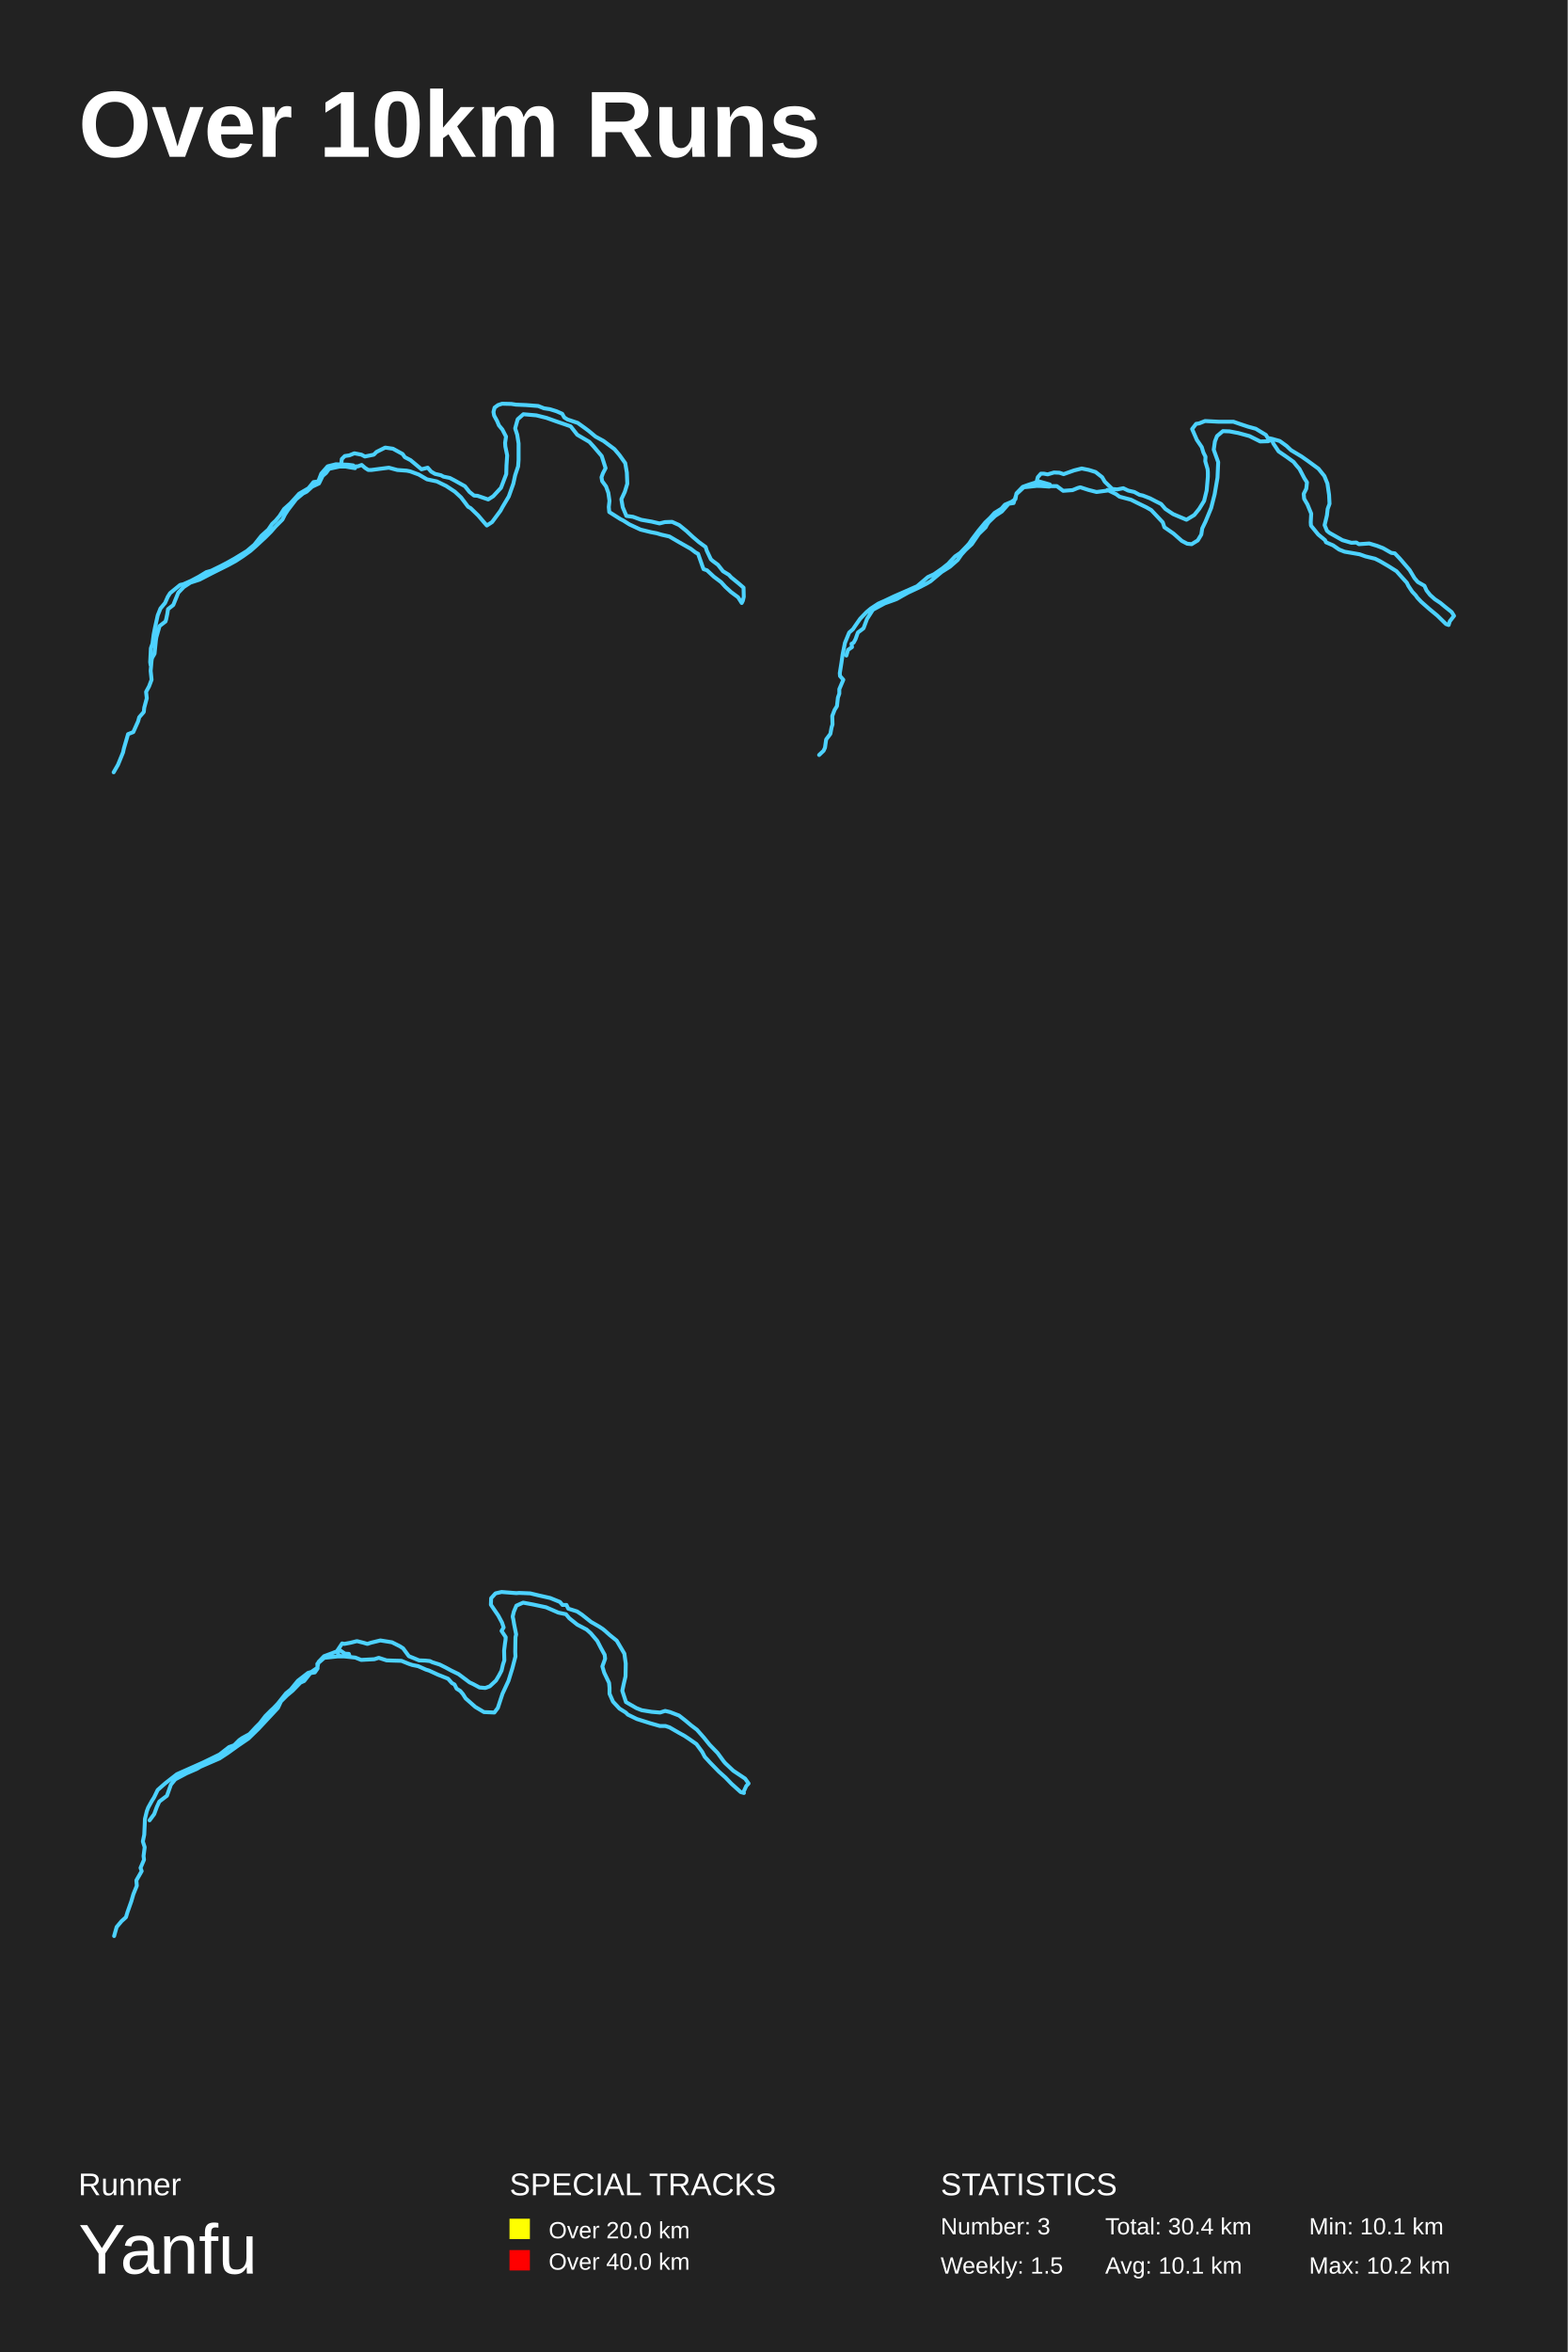
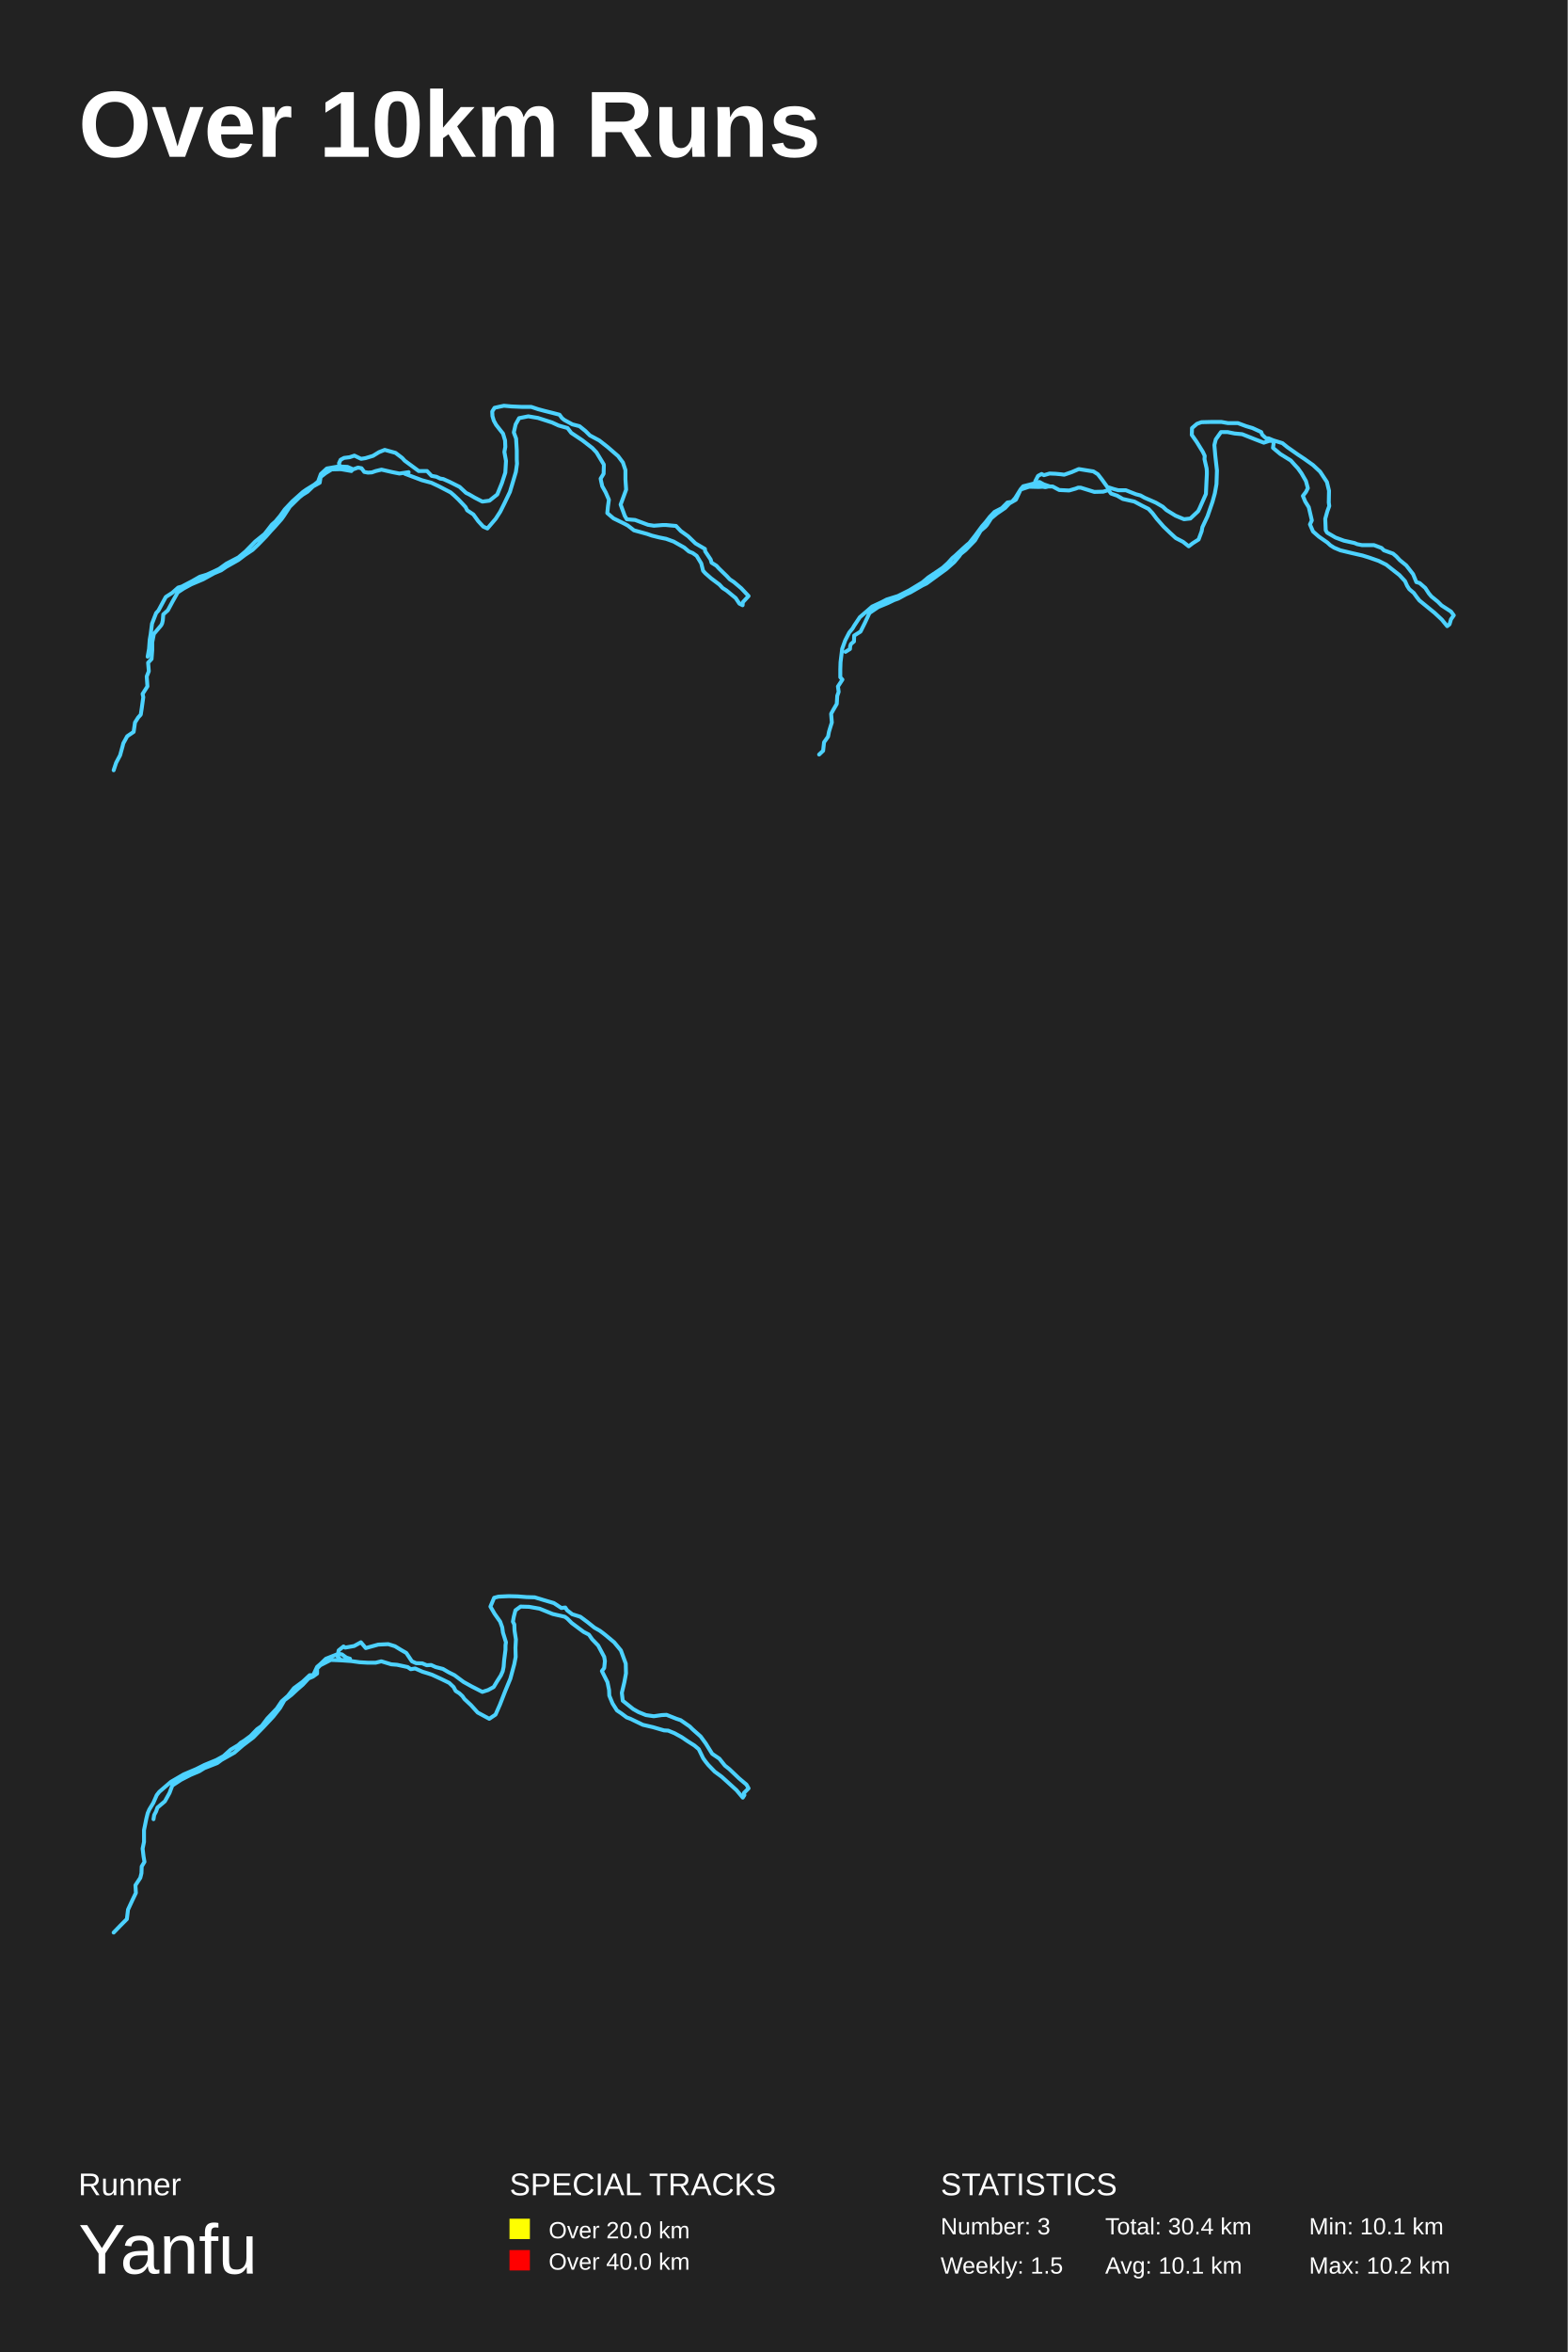
<svg xmlns="http://www.w3.org/2000/svg" baseProfile="full" height="300mm" version="1.1" viewBox="0,0,200,300" width="200mm">
  <defs />
  <rect fill="#222222" height="300" width="200" x="0" y="0" />
  <text fill="#FFFFFF" style="font-size:12px; font-family:Arial; font-weight:bold;" x="10" y="20">Over 10km Runs</text>
  <text fill="#FFFFFF" style="font-size:4px; font-family:Arial" x="10" y="280">Runner</text>
  <text fill="#FFFFFF" style="font-size:9px; font-family:Arial" x="10" y="290">Yanfu</text>
  <text fill="#FFFFFF" style="font-size:4px; font-family:Arial" x="65" y="280">SPECIAL TRACKS</text>
  <rect fill="yellow" height="2.6" width="2.6" x="65" y="283" />
  <text fill="#FFFFFF" style="font-size:3px; font-family:Arial" x="70" y="285.5">Over 20.0 km</text>
  <rect fill="red" height="2.6" width="2.6" x="65" y="287" />
  <text fill="#FFFFFF" style="font-size:3px; font-family:Arial" x="70" y="289.5">Over 40.0 km</text>
  <text fill="#FFFFFF" style="font-size:4px; font-family:Arial" x="120" y="280">STATISTICS</text>
  <text fill="#FFFFFF" style="font-size:3px; font-family:Arial" x="120" y="285">Number: 3</text>
  <text fill="#FFFFFF" style="font-size:3px; font-family:Arial" x="120" y="290">Weekly: 1.5</text>
  <text fill="#FFFFFF" style="font-size:3px; font-family:Arial" x="141" y="285">Total: 30.4 km</text>
  <text fill="#FFFFFF" style="font-size:3px; font-family:Arial" x="141" y="290">Avg: 10.1 km</text>
  <text fill="#FFFFFF" style="font-size:3px; font-family:Arial" x="167" y="285">Min: 10.1 km</text>
  <text fill="#FFFFFF" style="font-size:3px; font-family:Arial" x="167" y="290">Max: 10.2 km</text>
-   <polyline fill="none" opacity="1" points="14.5,98.506 15.054,97.544 15.695,95.97 15.811,95.446 16.103,94.455 16.336,93.639 17.006,93.376 17.618,92.006 17.763,91.482 18.346,90.811 18.404,90.258 18.725,89.063 18.637,88.247 19.016,87.547 19.337,86.702 19.22,85.565 19.337,84.225 19.395,83.933 19.715,83.379 19.89,81.66 19.949,81.281 20.356,79.853 21.114,79.27 21.201,78.978 21.347,78.279 21.435,77.696 22.105,77.171 22.746,75.598 23.445,74.869 24.29,74.315 25.455,73.936 27.029,73.12 28.427,72.421 29.127,72.071 30.088,71.546 31.021,70.934 31.953,70.264 32.681,69.623 33.905,68.486 34.575,67.816 35.158,67.145 36.032,66.271 36.353,65.63 36.731,65.047 37.78,63.677 38.654,62.948 39.121,62.715 39.82,62.074 40.694,61.666 41.16,60.704 41.597,60.325 41.976,59.801 43.316,59.509 43.841,59.509 44.977,59.509 45.676,59.48 46.142,59.305 46.579,59.684 46.987,59.946 47.366,59.946 48.036,59.859 48.473,59.801 49.61,59.655 50.688,59.946 51.882,60.034 52.319,60.121 53.427,60.529 54.476,61.141 55.728,61.404 56.923,61.987 58.03,62.715 58.409,63.065 58.817,63.444 59.371,64.173 59.72,64.639 60.041,64.814 61.002,65.746 61.701,66.562 62.109,67.029 62.779,66.592 63.858,65.134 64.091,64.697 64.906,63.327 65.489,61.695 65.722,60.617 66.101,59.48 66.159,58.664 66.159,57.352 66.159,56.566 65.985,55.458 65.722,54.642 66.043,53.476 66.771,52.835 68.432,52.981 69.714,53.301 70.938,53.738 72.132,54.146 72.803,54.38 73.647,55.458 75.192,56.362 75.774,57.003 76.765,58.169 77.26,59.713 76.911,60.384 76.736,60.879 76.823,61.375 77.319,62.045 77.61,62.861 77.756,63.881 77.668,64.668 77.727,65.309 79.154,66.213 79.504,66.388 80.291,66.883 81.718,67.553 83.029,67.874 83.787,68.02 84.37,68.195 85.39,68.428 86.584,69.127 87.662,69.739 88.128,70.002 88.74,70.468 89.061,70.643 89.644,72.304 89.76,72.596 90.197,72.741 91.071,73.557 92.004,74.257 92.528,74.84 93.256,75.51 94.16,76.18 94.626,76.909 94.772,76.618 94.888,76.122 94.859,74.956 94.218,74.403 93.286,73.645 92.994,73.324 92.237,72.858 91.596,72.042 90.926,71.546 90.692,71.342 90.168,70.235 90.022,69.768 89.177,69.156 88.391,68.486 87.575,67.728 86.642,66.97 85.739,66.562 84.836,66.592 84.137,66.766 83.146,66.533 81.806,66.3 80.757,65.921 79.912,65.805 79.446,64.697 79.271,63.677 79.708,62.744 80.028,61.695 79.97,60.267 79.766,59.072 79.038,58.052 78.397,57.294 76.998,56.245 75.978,55.691 75.104,54.963 74.638,54.613 73.706,53.942 72.395,53.505 71.987,53.243 71.724,52.777 70.996,52.456 70.151,52.194 69.394,52.077 68.665,51.786 67.15,51.669 65.81,51.611 65.256,51.523 64.062,51.494 63.537,51.669 63.1,51.99 62.954,52.543 63.042,53.01 63.421,53.709 63.654,54.263 64.091,54.788 64.557,55.691 64.44,56.478 64.469,56.944 64.703,58.081 64.615,59.393 64.586,60.471 63.916,62.22 62.925,63.298 62.284,63.706 60.915,63.24 60.478,63.211 59.895,62.744 59.312,62.016 58.526,61.579 58.059,61.316 57.389,60.966 56.573,60.792 56.253,60.617 55.495,60.442 55,60.15 54.563,59.655 53.776,59.859 52.378,58.693 51.649,58.314 51.358,57.906 50.134,57.236 49.144,57.09 48.036,57.644 47.687,57.994 46.55,58.227 46.113,57.994 45.21,57.819 44.569,58.081 43.986,58.169 43.608,58.547 43.549,59.072 43.782,59.451 44.569,59.597 45.297,59.713 45.064,59.363 44.394,59.276 42.85,59.218 41.801,59.48 40.985,60.413 40.606,61.404 39.995,61.491 39.354,62.278 38.159,62.978 37.052,64.202 36.236,64.93 35.653,65.834 35.158,66.417 34.721,66.825 34.226,67.553 33.351,68.34 32.448,69.477 31.487,70.293 29.913,71.255 28.923,71.809 28.136,72.217 26.941,72.8 26.329,72.974 25.368,73.557 24.377,74.082 23.387,74.519 22.979,74.607 21.697,75.656 21.405,76.122 21.056,76.909 20.473,77.609 20.123,78.483 19.774,80.057 19.599,80.96 19.453,82.097 19.249,82.68 19.162,84.458 19.22,84.837" stroke="#4DD2FF" stroke-dasharray="none" stroke-linecap="round" stroke-linejoin="round" stroke-width="0.5" />
-   <polyline fill="none" opacity="1" points="107.976,83.618 108.186,82.899 108.695,82.539 108.635,82.119 108.905,81.969 109.145,81.52 109.445,80.68 110.164,80.141 110.613,78.942 111.362,77.773 112.861,76.963 114.119,76.514 114.419,76.394 115.048,76.034 115.857,75.585 117.146,74.985 118.195,74.445 118.704,74.146 120.143,72.947 121.191,72.287 122.18,71.418 122.66,70.728 123.169,70.159 123.978,69.41 124.877,68.091 125.746,67.251 125.896,66.952 126.136,66.592 126.945,65.812 127.814,65.243 128.683,64.254 129.312,64.164 129.672,63.025 130.601,62.155 132.279,61.976 133.388,62.006 134.257,62.006 134.826,62.006 135.635,62.605 136.834,62.515 137.493,62.245 137.823,62.155 138.842,62.485 139.891,62.755 141.269,62.575 141.269,62.485 142.378,63.025 142.827,63.354 144.296,63.744 145.075,64.134 146.244,64.703 146.873,65.063 147.382,65.603 148.341,66.622 148.551,67.251 149.72,68.061 150.769,68.99 151.458,69.35 152.027,69.41 152.806,68.93 153.256,68.181 153.376,67.401 153.795,66.532 154.514,64.793 154.964,63.025 155.024,62.665 155.324,60.926 155.413,58.948 154.844,57.359 154.994,56.31 155.264,55.621 156.013,54.991 156.852,55.021 157.961,55.231 159.399,55.621 160.777,56.31 161.796,56.28 162.246,56.07 162.456,56.58 163.115,57.569 164.164,58.289 165.033,58.918 165.392,59.368 165.782,59.817 166.411,61.016 166.741,61.526 166.651,62.335 166.321,62.995 166.381,63.624 166.801,64.344 167.28,65.513 167.22,66.622 167.25,67.041 168.179,68.181 169.048,68.9 169.168,69.17 170.067,69.559 170.846,70.099 171.536,70.369 173.453,70.699 174.203,70.968 175.431,71.268 176.031,71.568 177.109,72.197 178.158,72.857 178.638,73.396 179.477,74.326 179.686,74.745 180.166,75.465 180.615,75.944 180.825,76.244 181.305,76.754 182.324,77.653 183.372,78.522 184.481,79.601 184.811,79.721 184.961,79.242 185.5,78.552 185.2,78.073 184.301,77.353 183.762,76.903 183.043,76.424 182.443,75.884 181.994,75.315 181.724,74.715 180.885,74.236 180.466,73.756 179.836,72.707 178.757,71.448 178.518,71.178 177.948,70.579 177.499,70.519 176.45,69.919 175.671,69.619 174.682,69.32 173.363,69.41 173.034,69.2 172.405,69.23 171.266,68.9 169.618,67.971 169.288,67.701 168.988,66.982 169.288,65.723 169.378,64.913 169.618,64.254 169.558,63.115 169.348,61.676 168.958,60.717 168.209,59.787 166.861,58.798 166.052,58.229 164.703,57.419 164.134,56.88 163.265,56.25 162.306,55.98 161.736,55.861 161.497,55.471 161.047,55.201 160.208,54.691 159.219,54.422 158.14,54.062 157.361,53.792 156.312,53.792 155.473,53.792 153.735,53.702 152.986,54.002 152.597,54.062 152.087,54.721 152.686,56.1 153.316,57.03 153.526,57.719 153.795,58.259 153.765,58.828 154.065,59.847 154.095,60.237 154.095,60.807 153.945,62.545 153.615,63.894 152.986,64.913 152.357,65.693 151.368,66.292 150.439,65.902 149.66,65.573 148.671,64.913 148.132,64.284 147.412,63.924 146.723,63.564 145.794,63.205 145.375,63.115 144.715,62.755 143.936,62.575 143.307,62.275 142.528,62.425 141.898,62.365 140.94,61.436 140.61,60.866 139.771,60.207 138.902,59.937 138.003,59.757 137.044,59.997 136.025,60.357 135.695,60.477 135.156,60.297 134.467,60.267 133.658,60.507 133.178,60.417 132.789,60.417 132.399,60.866 132.219,61.556 132.609,61.976 133.867,62.066 133.927,61.796 133.088,61.556 132.549,61.406 131.23,61.826 130.481,62.095 129.672,62.935 129.552,63.654 129.043,64.014 128.204,64.374 127.754,64.883 126.885,65.423 126.316,66.052 125.686,66.652 124.847,67.671 124.008,68.78 123.649,69.32 123.379,69.619 122.51,70.519 121.851,70.968 121.221,71.628 120.982,71.898 120.233,72.497 119.154,73.246 118.375,73.606 116.996,74.775 115.498,75.435 114.059,76.064 112.861,76.634 112.052,76.993 111.093,77.623 110.553,78.073 109.744,78.912 109.055,79.901 108.815,80.261 108.336,80.68 107.796,81.999 107.497,83.498 107.347,84.547 107.137,85.866 107.167,86.226 107.587,86.706 107.077,87.905 107.077,88.474 106.897,88.984 106.777,90.063 106.478,90.542 106.178,91.322 106.208,92.401 106.088,92.791 105.938,93.6 105.399,94.319 105.249,95.368 105.069,95.758 104.5,96.298" stroke="#4DD2FF" stroke-dasharray="none" stroke-linecap="round" stroke-linejoin="round" stroke-width="0.5" />
-   <polyline fill="none" opacity="1" points="19.082,232.186 19.673,231.387 19.88,230.826 19.999,230.5 20.324,229.791 21.299,229.051 21.802,227.632 22.364,226.952 23.812,226.183 25.113,225.621 25.556,225.355 26.916,224.763 28.01,224.29 29.045,223.61 30.404,222.634 31.705,221.747 32.976,220.505 34.218,219.175 35.459,217.844 35.844,217.016 36.612,216.247 37.322,215.656 38.327,214.621 38.8,214.414 39.598,213.408 40.16,213.32 40.515,212.817 40.485,212.225 41.372,211.457 43.057,211.279 43.944,211.279 45.333,211.427 46.072,211.723 47.757,211.634 48.319,211.457 49.324,211.782 50.122,211.811 51.216,211.841 52.162,212.225 52.605,212.373 53.345,212.521 54.35,212.965 54.734,213.083 55.887,213.615 57.158,214.118 57.661,214.68 57.986,214.857 58.252,215.389 58.725,215.685 59.05,216.07 59.405,216.631 60.646,217.726 61.74,218.376 63.07,218.435 63.514,217.844 64.105,216.04 64.874,214.384 65.376,212.758 65.761,211.279 65.731,210.688 65.761,208.825 65.849,208.47 65.583,207.139 65.495,206.607 65.406,206.193 65.554,205.572 65.879,204.803 66.736,204.419 68.007,204.655 69.663,205.01 71.23,205.69 72.205,205.897 72.619,206.4 73.654,207.228 74.836,207.849 75.368,208.322 76.196,209.298 76.669,210.215 77.142,211.072 77.201,211.575 76.846,212.551 77.083,213.349 77.704,214.65 77.763,215.301 77.763,216.04 78.206,217.045 79.034,217.933 79.832,218.435 80.098,218.701 81.251,219.263 82.936,219.796 84.178,220.15 84.887,220.15 85.419,220.328 86.543,220.978 87.341,221.422 87.962,221.836 88.849,222.457 89.588,223.462 89.913,224.083 90.297,224.497 90.563,224.793 91.716,225.976 92.544,226.715 93.312,227.514 94.495,228.578 94.909,228.696 94.82,228.637 95.204,227.809 95.5,227.484 95.057,226.863 93.549,225.858 92.544,224.911 92.337,224.675 91.539,223.581 90.534,222.546 89.795,221.629 88.908,220.624 88.198,220.091 87.459,219.47 86.631,218.82 85.478,218.376 84.858,218.228 84.207,218.435 83.143,218.347 81.872,218.14 81.192,217.873 79.862,217.105 79.389,215.656 79.566,214.828 79.803,213.822 79.832,212.196 79.655,210.924 78.679,209.268 77.763,208.529 77.172,207.997 76.876,207.76 76.373,207.435 75.398,206.873 74.245,205.956 73.624,205.542 72.501,205.187 72.264,204.714 71.762,204.714 71.436,204.33 70.195,203.827 68.746,203.502 67.653,203.236 66.234,203.177 65.879,203.206 63.987,203.058 63.218,203.236 62.657,203.857 62.627,204.685 63.573,206.075 64.046,206.962 64.253,207.583 63.987,208.026 64.519,208.825 64.489,209.209 64.43,209.594 64.312,210.54 64.342,211.782 64.164,212.314 63.987,213.083 63.662,213.704 63.277,214.354 62.479,215.094 61.918,215.301 61.178,215.242 60.351,214.798 59.907,214.591 58.488,213.527 57.572,213.083 56.862,212.699 56.094,212.314 55.148,212.018 54.852,211.871 54.261,211.811 53.463,211.782 52.901,211.545 52.162,211.25 51.423,210.244 51.009,209.978 50.004,209.475 48.526,209.239 47.314,209.534 46.87,209.682 46.368,209.534 45.54,209.327 44.712,209.534 43.914,209.682 43.648,209.623 42.998,210.599 43.234,211.19 43.855,211.279 44.624,211.309 44.505,210.954 44.003,210.924 43.353,210.481 42.377,210.865 41.342,211.25 40.633,211.989 40.485,212.728 39.716,213.26 39.303,213.379 38.002,214.384 37.085,215.508 36.494,215.981 35.459,217.282 34.898,217.873 34.543,218.199 33.863,218.879 33.154,219.796 32.651,220.298 31.823,221.185 30.907,221.688 30.523,221.954 29.872,222.605 29.222,222.841 28.01,223.788 26.739,224.409 25.881,224.823 24.226,225.562 22.57,226.301 21.092,227.454 20.117,228.312 19.644,229.288 19.378,229.702 18.905,230.559 18.727,231.033 18.491,232.008 18.461,232.777 18.402,234.019 18.225,234.877 18.461,235.616 18.314,236.74 18.373,237.213 17.929,238.248 18.077,238.662 17.397,239.845 17.456,240.525 17.013,241.619 16.747,242.536 16.274,243.866 16.067,244.546 15.505,245.049 14.884,245.788 14.559,246.942" stroke="#4DD2FF" stroke-dasharray="none" stroke-linecap="round" stroke-linejoin="round" stroke-width="0.5" />
+   <polyline fill="none" opacity="1" points="14.5,98.246 14.822,97.279 15.321,96.341 15.643,95.168 15.731,94.816 16.229,93.908 17.05,93.351 17.225,92.149 17.636,91.504 17.958,91.152 18.075,90.39 18.28,88.924 18.192,88.514 18.808,87.546 18.72,86.286 18.984,85.612 18.896,84.527 19.335,84.058 19.423,82.915 19.423,81.918 19.628,80.863 20.566,79.749 20.683,79.514 20.771,79.133 20.83,78.371 21.416,77.844 22.031,76.7 22.676,75.557 23.438,75.059 24.405,74.531 25.929,73.886 27.306,73.124 28.215,72.743 28.86,72.303 30.413,71.424 31.263,70.779 32.23,70.134 32.962,69.43 33.959,68.404 34.545,67.73 35.043,67.202 35.922,66.206 36.215,65.795 36.977,64.623 38.208,63.421 38.618,63.098 39.234,62.717 39.937,62.043 40.787,61.574 40.904,60.841 41.549,60.343 42.311,59.874 43.366,59.845 43.747,59.874 45.036,59.874 45.681,59.639 46.12,59.727 46.472,60.196 46.941,60.284 47.439,60.255 47.937,60.079 48.67,59.903 50.077,60.226 50.956,60.402 52.128,60.226 51.659,60.431 53.828,61.252 55.029,61.574 55.908,61.985 57.491,62.805 57.931,63.186 58.458,63.685 59.073,64.33 59.396,64.681 59.601,65.092 60.392,65.62 61.008,66.47 61.652,67.173 62.18,67.408 63.235,66.176 63.821,65.268 64.348,64.212 65.052,62.747 65.433,61.486 65.814,60.196 65.96,59.141 65.931,58.613 65.931,57.47 65.843,55.946 65.55,55.154 65.784,54.128 66.224,53.337 67.396,53.102 68.627,53.308 70.444,53.894 71.264,54.275 72.407,54.597 72.876,55.213 74.283,56.151 75.572,57.148 76.1,57.705 77.038,59.258 77.008,60.431 76.627,61.046 76.686,61.369 76.832,62.014 77.272,62.805 77.682,63.743 77.565,64.564 77.477,65.444 78.268,66.118 79.587,66.763 80.085,67.027 80.877,67.642 82.576,68.111 83.162,68.316 84.1,68.551 84.979,68.727 85.946,69.079 87.295,69.841 87.881,70.339 88.379,70.544 88.877,70.896 89.463,71.863 89.698,72.801 89.991,73.124 90.723,73.769 91.778,74.56 92.188,75 92.687,75.322 93.859,76.29 94.328,76.993 94.738,77.199 94.767,76.818 95.5,76.026 94.562,75.029 93.624,74.238 93.097,73.886 92.716,73.476 91.72,72.508 91.397,72.157 90.782,71.775 90.665,71.365 89.961,70.31 89.932,70.017 88.73,69.313 87.793,68.404 86.855,67.73 86.24,67.085 84.979,66.968 84.54,66.968 83.426,67.056 82.664,66.939 81.023,66.323 79.968,66.235 79.704,65.795 79.177,64.359 79.441,63.655 79.88,62.454 79.792,61.134 79.792,59.962 79.47,58.994 78.855,58.174 77.536,57.03 76.452,56.18 75.25,55.535 74.693,54.978 73.931,54.363 73.023,54.128 71.997,53.571 71.704,53.337 71.382,52.897 70.356,52.633 69.418,52.399 68.656,52.194 67.777,51.9 66.576,51.9 65.257,51.842 64.29,51.754 63.733,51.871 63.088,52.018 62.795,52.487 62.825,53.073 63,53.659 63.293,54.187 63.821,54.861 64.173,55.301 64.436,56.18 64.466,57.001 64.348,57.646 64.554,58.789 64.466,60.284 64.026,61.633 63.44,63.069 62.444,63.861 61.535,63.978 60.568,63.48 59.865,63.069 59.454,62.864 58.634,62.102 57.989,61.779 57.344,61.457 56.553,61.105 56.172,61.046 55.674,60.812 55.059,60.695 54.473,60.079 53.74,60.079 53.418,60.079 51.63,58.76 51.308,58.408 50.458,57.763 49.08,57.382 48.348,57.675 47.586,58.144 46.619,58.438 46.062,58.525 45.212,58.115 44.597,58.32 43.893,58.408 43.454,58.643 43.249,59.082 43.366,59.639 43.659,59.874 44.831,60.079 45.007,59.845 44.333,59.551 43.219,59.493 41.695,59.757 40.933,60.46 40.582,61.428 40.113,61.809 39.116,62.424 38.648,62.747 37.3,63.949 36.332,64.975 35.746,65.795 35.131,66.528 34.691,66.909 34.193,67.554 33.754,68.111 32.552,69.079 31.321,70.339 30.413,71.101 28.889,71.893 27.951,72.567 27.277,72.889 26.369,73.3 25.49,73.564 24.522,74.121 23.174,74.824 22.735,74.941 21.973,75.616 21.152,76.143 20.83,76.73 20.215,77.873 19.921,78.195 19.394,79.544 19.218,80.921 19.101,81.596 19.013,82.768 18.837,83.765" stroke="#4DD2FF" stroke-dasharray="none" stroke-linecap="round" stroke-linejoin="round" stroke-width="0.5" />
+   <polyline fill="none" opacity="1" points="107.864,83.142 108.434,82.781 108.464,82.421 108.555,82.15 108.945,81.82 108.975,81.069 109.786,80.558 110.326,79.476 110.927,78.185 112.038,77.433 113.27,76.923 114.081,76.532 114.591,76.352 115.582,75.811 116.123,75.571 117.685,74.67 118.195,74.429 119.306,73.618 120.748,72.567 121.739,71.695 122.37,70.944 122.58,70.644 123.181,70.163 124.382,68.931 125.103,67.7 125.704,67.189 125.914,66.949 126.454,66.107 127.175,65.507 128.226,64.786 128.767,64.215 129.608,63.734 130.209,62.442 131.29,62.082 132.521,62.112 133.452,62.052 134.293,62.052 135.134,62.502 136.395,62.562 137.236,62.322 137.537,62.202 137.867,62.202 139.609,62.743 140.75,62.713 141.411,62.502 141.741,62.953 142.522,63.223 143.243,63.644 144.715,63.974 145.676,64.485 146.517,64.906 147.027,65.447 147.568,66.168 148.439,67.159 149.25,67.94 150.001,68.631 150.932,69.112 151.652,69.683 152.163,69.292 152.914,68.811 153.304,67.76 153.394,67.249 154.055,65.837 154.686,64.005 154.986,62.923 155.196,61.751 155.256,60.009 155.046,58.146 154.926,56.764 155.106,56.043 155.767,55.112 156.608,55.112 157.509,55.292 158.47,55.382 160.212,56.073 161.233,56.464 161.954,56.224 162.524,56.254 162.404,57.125 163.335,57.906 164.687,58.747 165.197,59.318 165.588,59.738 166.038,60.369 166.609,61.361 166.849,62.262 166.609,62.743 166.219,63.253 166.519,63.974 166.969,64.695 167.36,66.378 167.12,66.889 167.51,67.79 168.261,68.451 169.342,69.202 169.732,69.562 170.213,69.863 170.994,70.193 172.496,70.554 173.817,70.854 174.688,71.125 175.889,71.545 176.85,72.026 177.841,72.807 178.532,73.348 179.253,74.129 179.523,74.73 179.794,75.15 180.364,75.631 180.755,76.172 181.085,76.592 181.896,77.253 183.037,78.185 183.938,79.026 184.629,79.867 184.929,79.627 185.11,78.996 185.47,78.485 185.11,78.004 183.908,77.223 183.428,76.742 182.617,76.082 182.286,75.691 181.836,75 181.115,74.369 180.695,74.249 180.274,73.228 179.403,72.116 178.592,71.455 178.142,70.974 177.721,70.614 176.55,70.193 176.25,69.893 175.289,69.532 173.757,69.532 173.156,69.412 172.796,69.262 171.444,68.962 170.393,68.571 169.312,67.94 169.132,67.64 169.072,66.168 169.342,65.206 169.582,64.545 169.522,64.095 169.552,62.593 169.282,61.481 168.411,60.159 167.51,59.318 166.369,58.507 165.558,57.966 164.236,57.035 163.606,56.524 162.434,56.163 161.864,55.923 161.503,55.893 161.023,55.442 160.903,55.112 159.791,54.601 158.981,54.361 157.929,53.97 156.668,53.97 155.827,53.82 154.506,53.82 153.274,53.85 152.704,54.06 152.073,54.601 152.043,55.472 152.674,56.374 153.454,57.636 153.695,58.146 153.665,58.567 153.935,59.738 153.965,60.099 153.965,60.49 153.905,61.691 153.845,63.013 153.034,64.846 152.854,65.206 151.863,66.138 151.052,66.228 149.971,65.777 148.799,65.056 148.349,64.635 147.478,64.125 146.937,63.884 146.036,63.494 145.496,63.193 144.925,63.043 144.234,62.773 143.633,62.532 142.672,62.532 142.102,62.382 141.261,62.112 140.57,61.15 140.06,60.49 139.489,60.129 138.558,59.979 137.627,59.829 136.726,60.219 135.765,60.55 135.314,60.49 134.654,60.429 133.903,60.399 133.182,60.61 132.882,60.459 132.431,60.7 132.071,61.391 132.341,61.962 133.362,62.142 133.873,62.022 133.152,61.781 132.611,61.481 131.38,61.811 130.539,62.022 130.209,62.412 129.518,63.524 129.097,64.005 128.527,64.095 127.806,64.816 126.875,65.296 126.274,65.927 125.734,66.618 125.283,67.129 124.442,68.271 123.661,69.262 123.331,69.532 122.73,70.073 121.859,70.884 121.499,71.185 120.928,71.816 120.268,72.416 119.697,72.807 118.435,73.648 117.685,74.279 116.003,75.3 114.561,76.021 113.12,76.472 112.489,76.803 111.258,77.373 110.537,78.004 109.696,78.725 108.975,79.807 108.765,80.167 108.344,80.678 107.834,81.669 107.443,82.751 107.233,84.463 107.203,85.365 107.203,86.386 107.473,86.687 106.903,87.558 106.993,88.249 106.813,88.759 106.753,89.781 106.332,90.502 106.032,91.043 106.122,92.154 105.942,92.725 105.761,93.326 105.641,93.957 105.131,94.678 105.011,95.759 104.5,96.24" stroke="#4DD2FF" stroke-dasharray="none" stroke-linecap="round" stroke-linejoin="round" stroke-width="0.5" />
+   <polyline fill="none" opacity="1" points="19.585,232.038 19.673,231.506 19.91,231.062 20.087,230.559 21.033,229.761 21.624,228.696 21.979,227.75 23.103,227.011 24.315,226.39 25.438,225.917 26.059,225.532 27.714,224.882 28.276,224.468 29.902,223.551 30.966,222.634 32.326,221.599 33.597,220.298 34.868,218.938 35.726,217.844 36.287,216.868 37.174,216.188 37.972,215.449 38.623,214.887 39.362,214.088 39.923,213.852 40.455,213.467 40.455,212.817 40.869,212.403 42.2,211.723 43.559,211.782 44.801,211.871 45.865,212.018 46.87,212.078 47.935,212.078 48.644,211.9 49.915,212.285 50.654,212.344 52.014,212.639 52.399,212.906 52.96,212.817 53.906,213.231 54.586,213.438 55.118,213.615 56.271,214.147 57.306,214.65 57.868,215.182 58.134,215.685 58.607,215.981 58.991,216.336 59.257,216.72 60.085,217.489 60.942,218.435 62.42,219.234 63.218,218.701 63.78,217.43 64.46,215.685 65.11,214.118 65.613,212.255 65.79,211.338 65.761,210.185 65.82,209.12 65.642,207.967 65.613,207.198 65.435,206.843 65.554,206.193 65.761,205.394 66.411,204.921 67.505,204.951 68.835,205.187 70.52,205.868 72.057,206.222 72.382,206.459 72.944,207.021 74.452,208.145 75.132,208.499 75.546,209.091 76.314,209.889 77.083,211.338 77.172,211.871 77.083,212.758 76.787,213.142 77.497,214.561 77.704,215.567 77.733,216.277 78.147,217.282 78.709,218.169 79.241,218.524 79.95,219.056 80.423,219.234 82.02,220.003 83.291,220.298 84.71,220.712 85.242,220.742 86.04,221.067 86.957,221.57 87.696,222.073 88.582,222.634 89.144,223.107 89.706,224.261 90.001,224.675 90.356,225.118 91.184,225.976 92.071,226.626 92.987,227.454 93.963,228.342 94.761,229.288 94.968,228.963 94.909,228.696 95.5,228.105 95.234,227.632 94.288,226.833 93.046,225.651 92.485,225.207 91.775,224.32 90.859,223.699 90.031,222.368 89.381,221.481 88.346,220.564 87.991,220.21 86.838,219.411 86.306,219.234 85.035,218.731 84.414,218.761 83.409,218.908 82.404,218.761 81.458,218.376 80.778,217.992 79.448,216.927 79.33,215.922 79.655,214.561 79.862,213.438 79.832,212.196 79.211,210.51 78.354,209.475 77.29,208.588 76.994,208.352 76.521,207.997 75.841,207.612 74.954,206.903 74.038,206.222 73.003,205.897 72.353,205.394 72.116,205.04 71.614,205.099 70.668,204.478 69.278,204.064 68.214,203.739 67.15,203.709 66.056,203.62 64.903,203.591 63.603,203.65 63.041,203.798 62.568,204.921 63.1,205.838 63.809,206.843 64.076,207.583 64.164,208.233 64.43,209.091 64.549,209.475 64.489,209.86 64.489,210.422 64.312,211.811 64.253,212.61 64.135,213.172 63.898,213.704 63.425,214.443 62.982,215.182 62.272,215.567 61.533,215.803 60.558,215.301 60.203,215.123 59.139,214.532 57.986,213.674 57.217,213.29 56.508,212.876 55.591,212.639 55.0,212.373 54.438,212.403 53.877,212.166 53.078,212.137 52.546,211.9 51.837,210.836 51.216,210.481 50.388,209.978 49.531,209.712 48.26,209.771 47.077,210.096 46.664,210.215 46.043,209.475 45.185,209.948 44.032,210.155 43.826,210.008 43.205,210.51 43.057,211.279 43.471,211.723 44.446,211.811 44.653,211.575 44.18,211.427 43.619,211.013 43.146,210.954 41.579,211.575 40.84,212.285 40.455,212.61 39.953,213.674 39.509,213.674 38.623,214.502 37.499,215.33 36.731,216.306 35.932,217.016 35.312,217.933 34.75,218.524 34.1,219.204 33.39,220.15 32.799,220.564 31.971,221.422 31.173,222.013 30.73,222.28 30.375,222.605 29.429,223.167 28.512,223.995 27.596,224.497 26.088,225.118 25.024,225.651 23.428,226.331 21.802,227.277 20.324,228.549 19.999,228.963 19.555,229.968 19.053,230.796 18.846,231.269 18.668,231.979 18.52,232.718 18.373,233.428 18.373,234.936 18.195,235.793 18.314,236.799 18.432,237.479 18.077,238.07 18.047,238.928 17.9,239.519 17.279,240.466 17.338,241.441 16.924,242.299 16.333,243.571 16.185,244.783 15.83,245.138 15.328,245.641 14.5,246.498" stroke="#4DD2FF" stroke-dasharray="none" stroke-linecap="round" stroke-linejoin="round" stroke-width="0.5" />
</svg>
